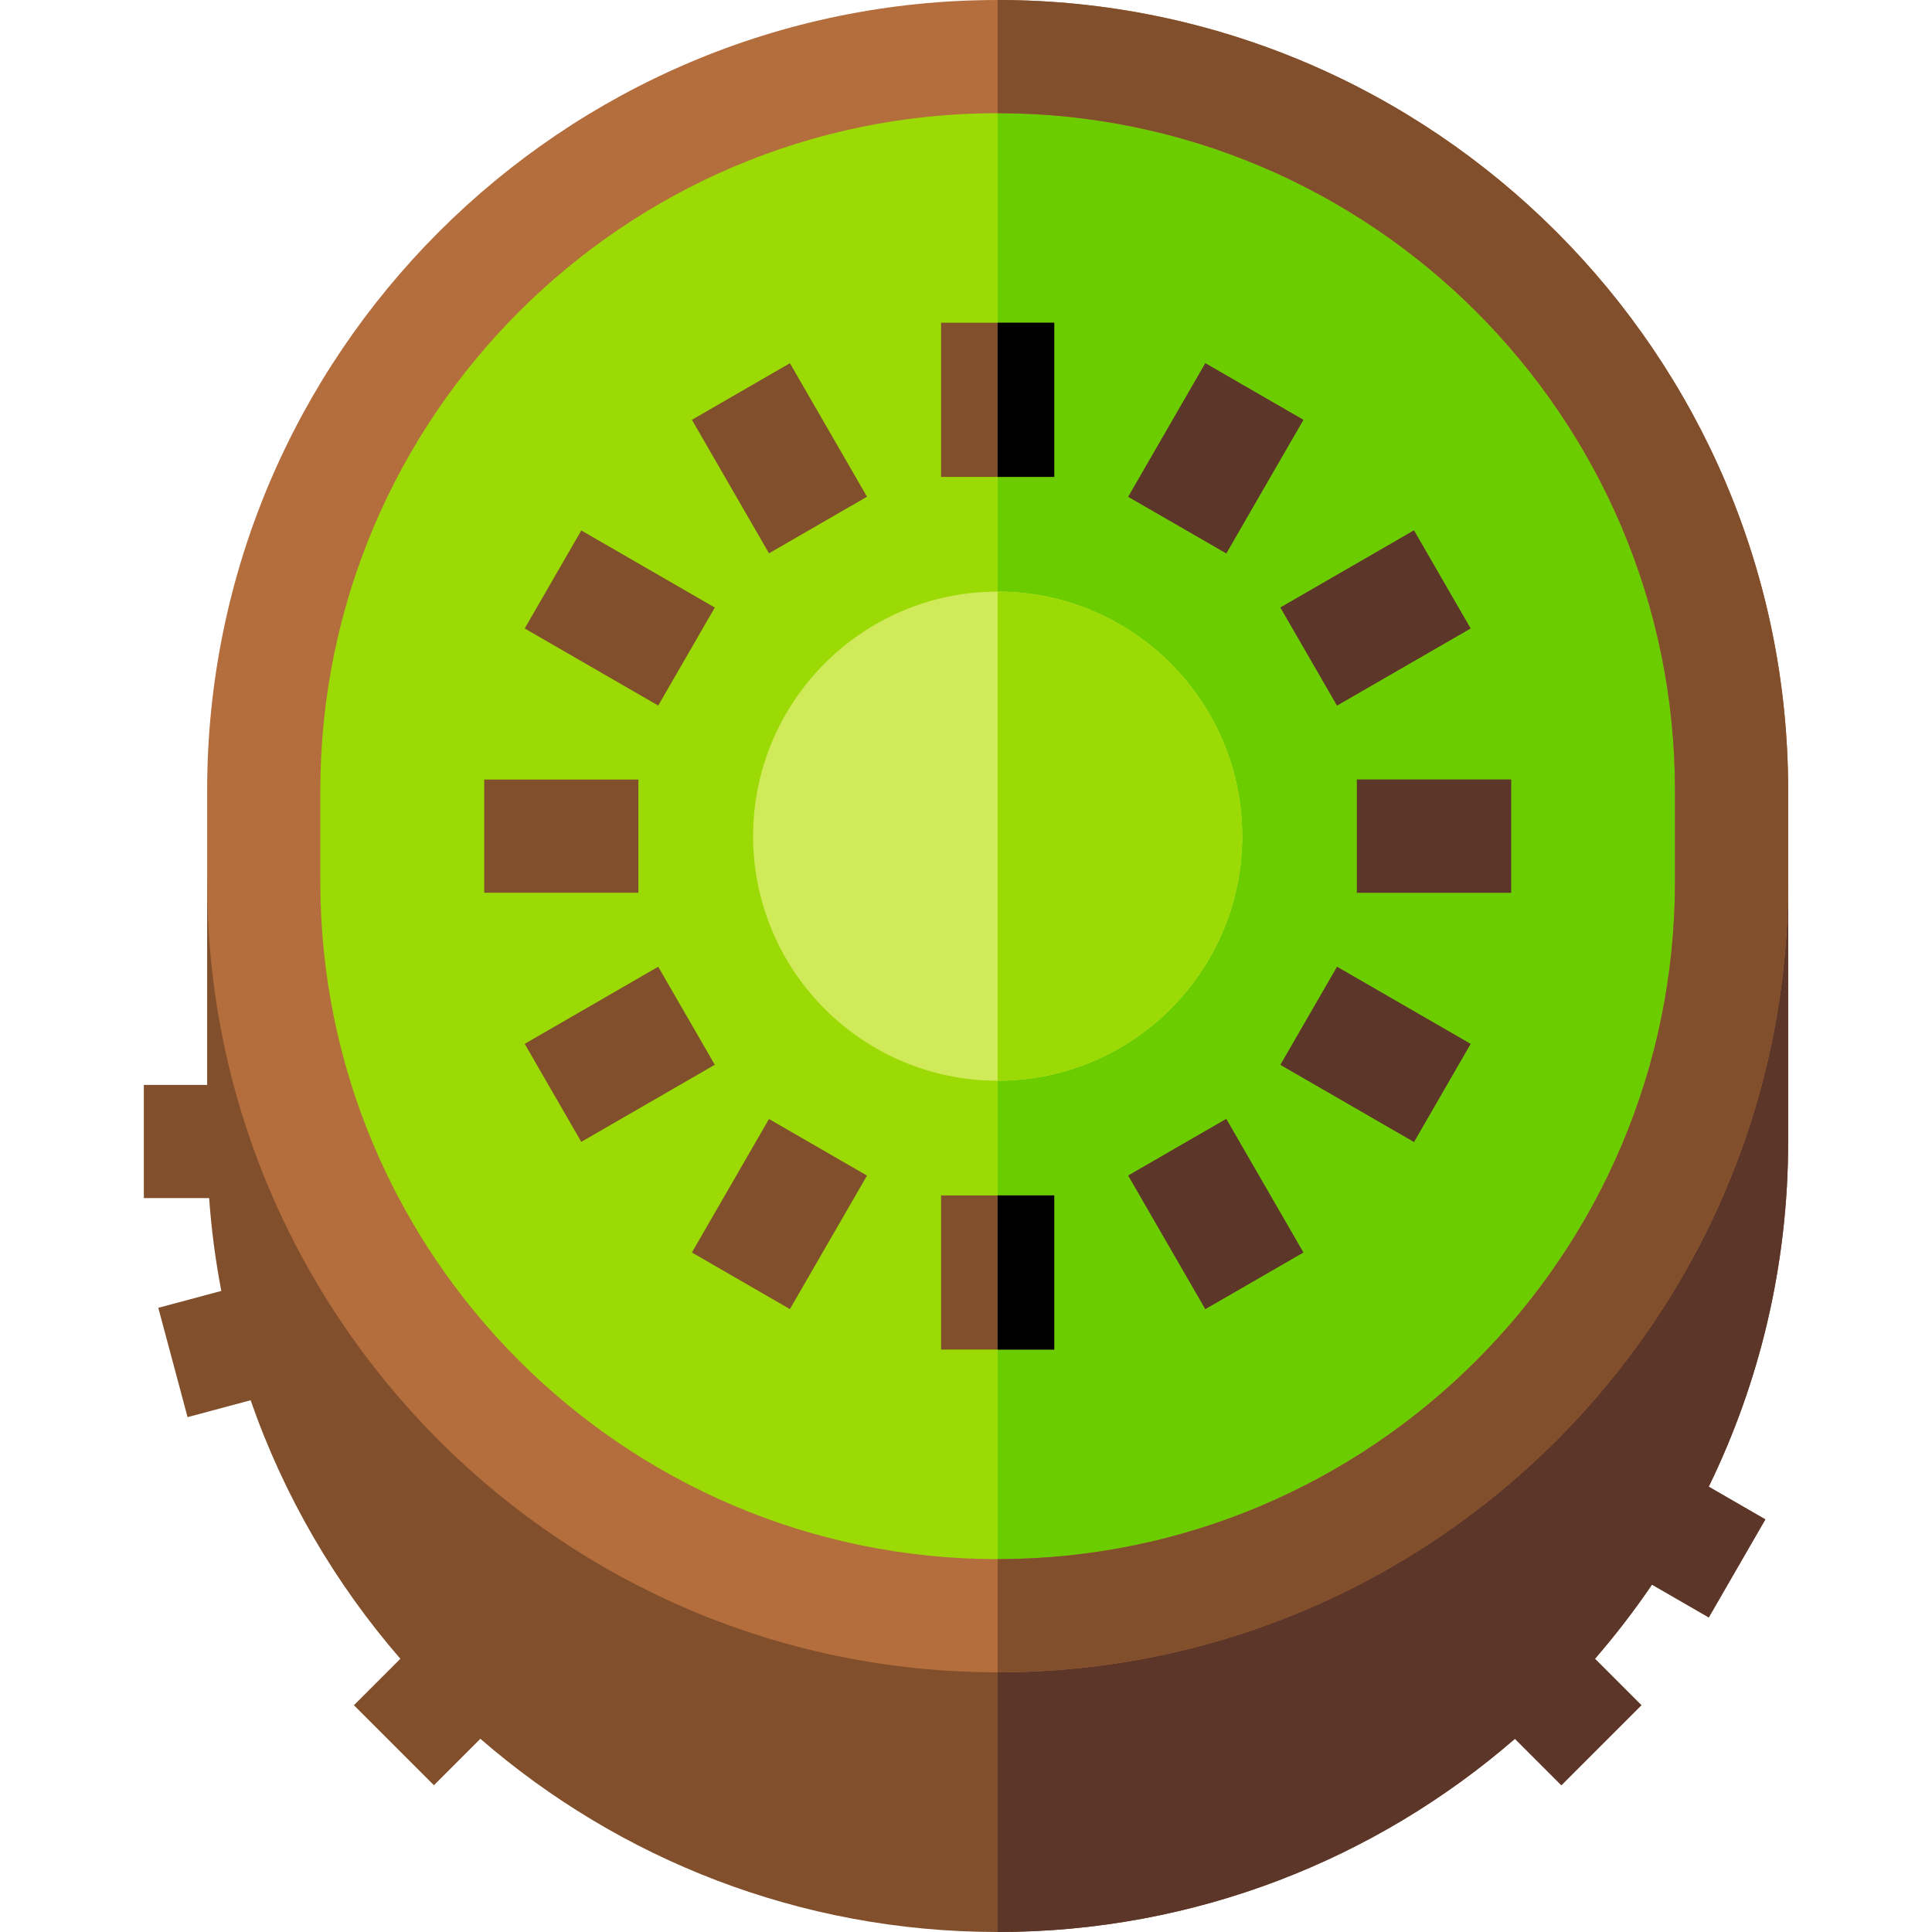
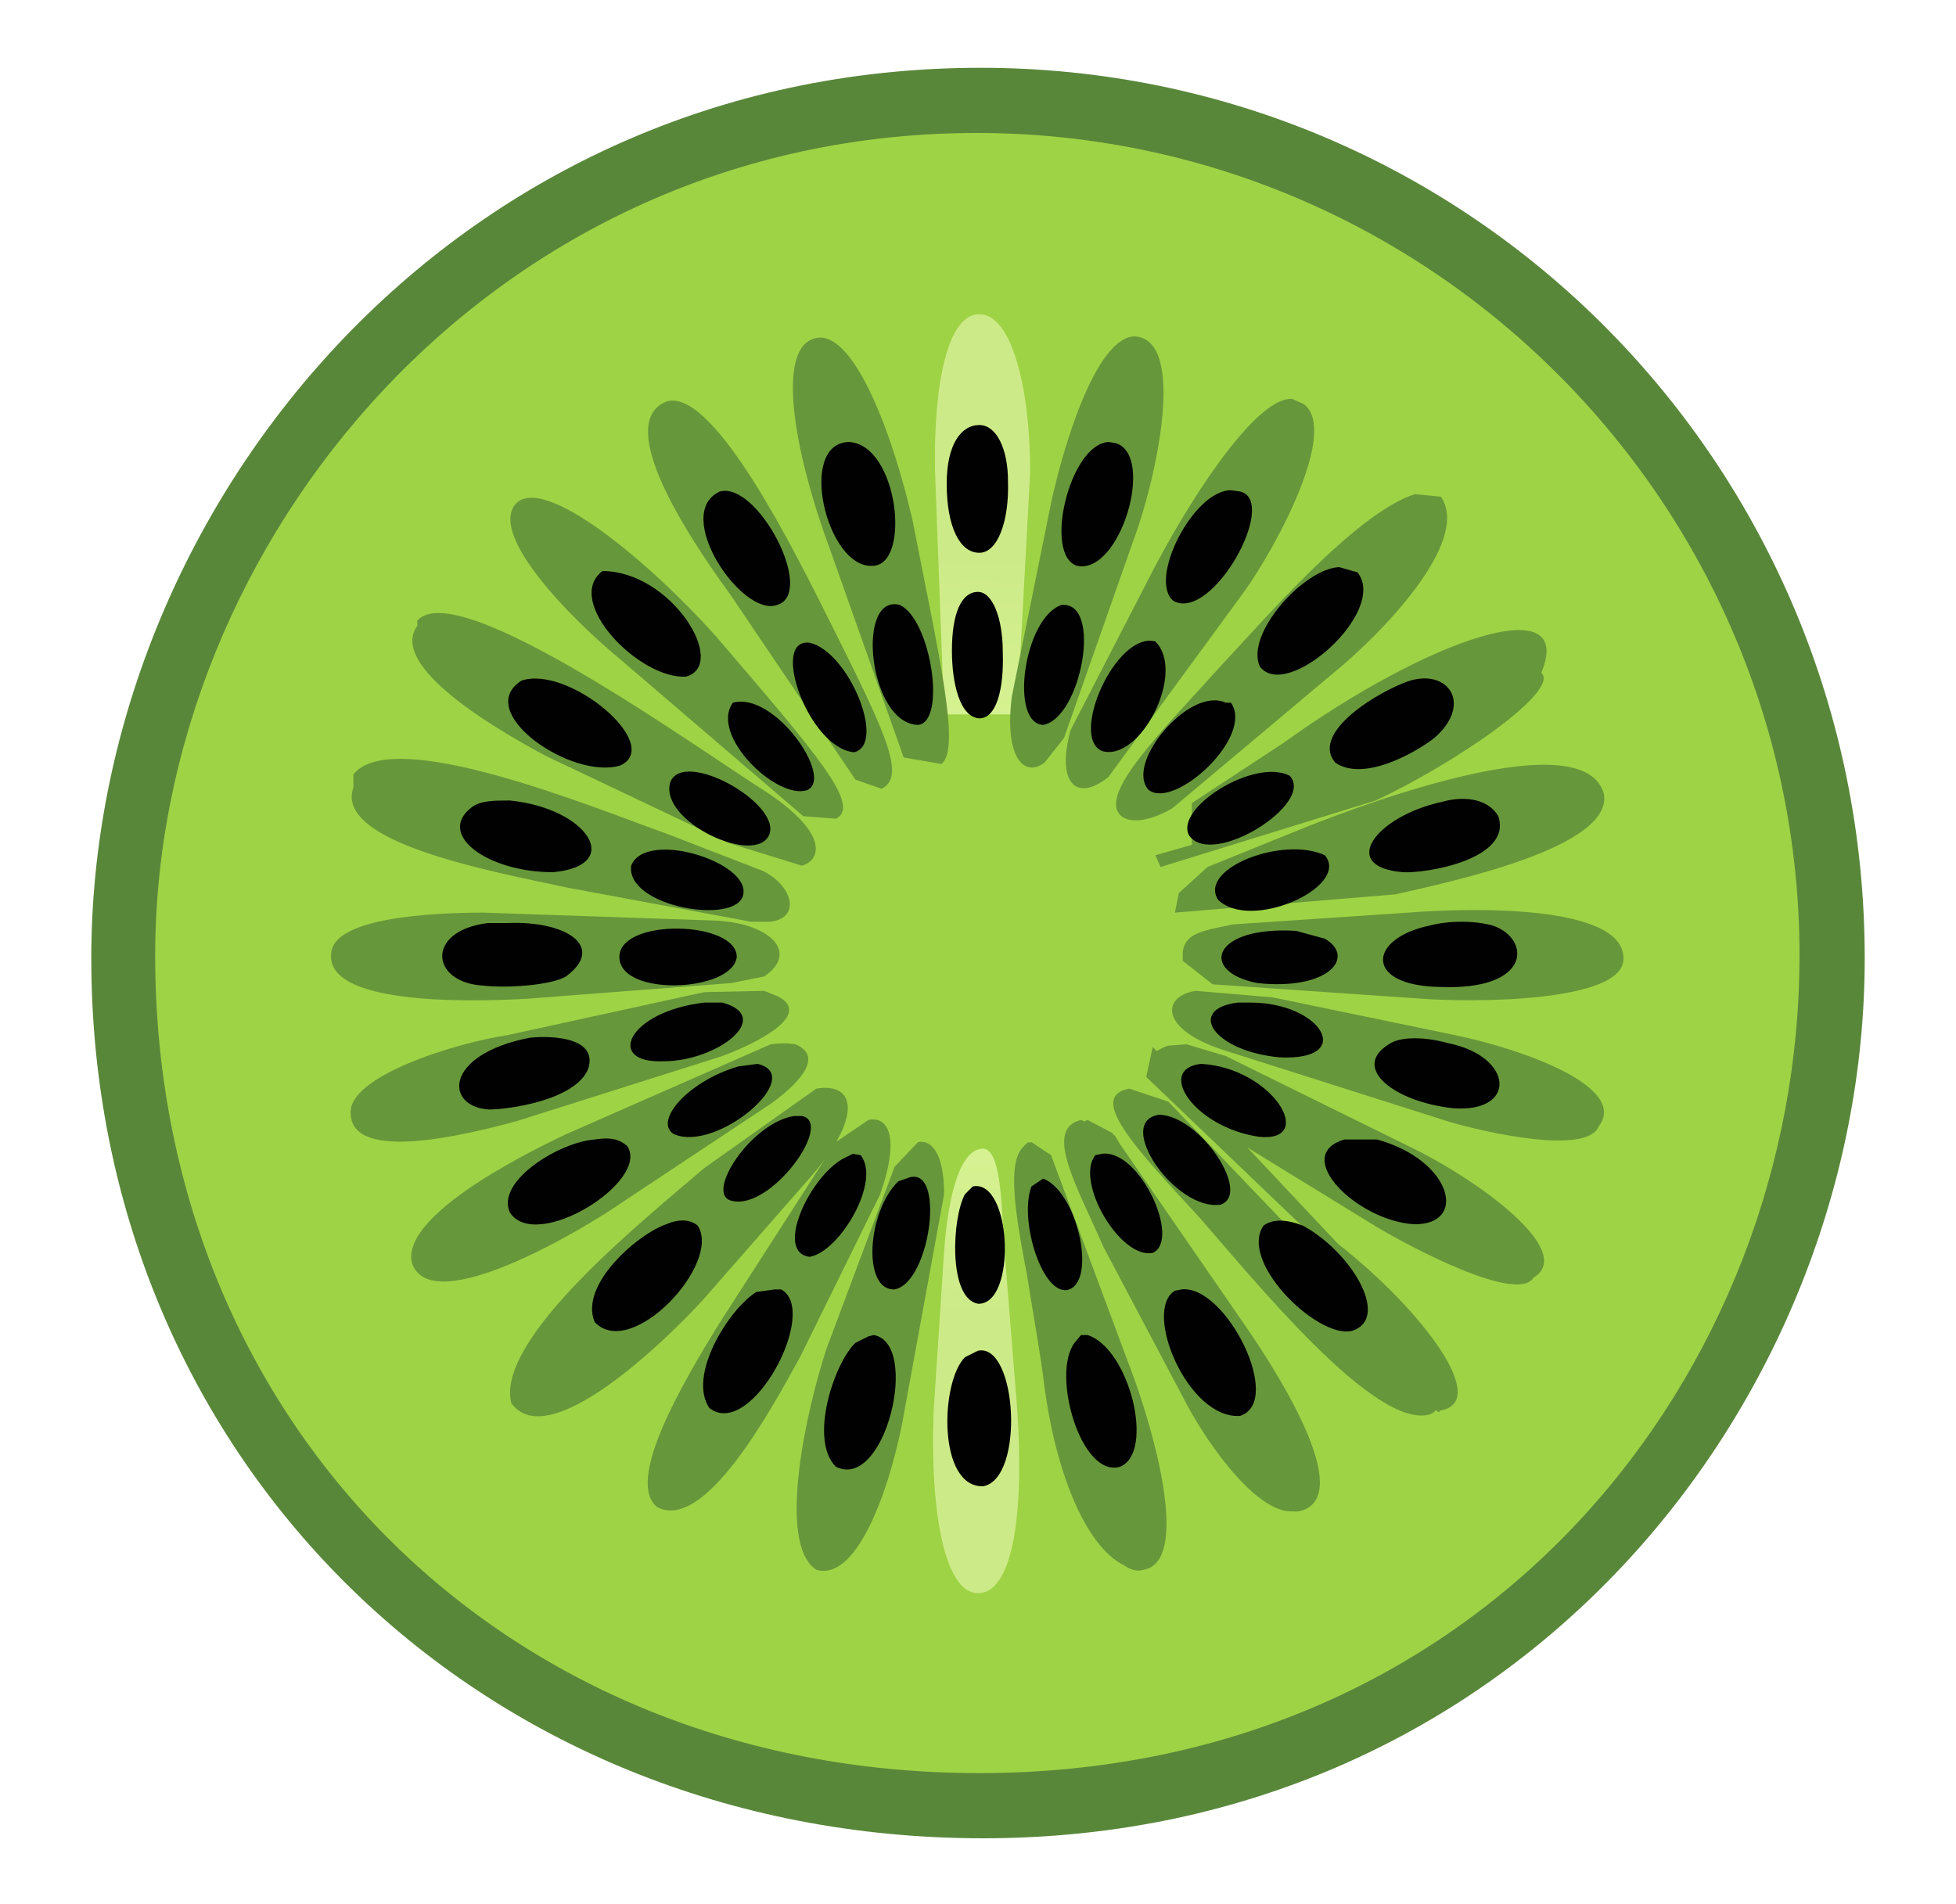
- <svg xmlns="http://www.w3.org/2000/svg" version="1.1" width="512" height="512" x="0" y="0" viewBox="0 0 512.148 512.148" xml:space="preserve">
-   <g>
-     <path fill="#814f2b" d="M474.018 233.754H54.911v53.842h-16.78v30h17.312a209 209 0 0 0 3.224 24.614l-16.706 4.476 7.764 28.979 16.714-4.478c8.826 25.41 22.414 48.612 39.689 68.533l-12.312 12.312 21.213 21.213 12.312-12.312c36.778 31.893 84.737 51.216 137.124 51.216s100.346-19.323 137.123-51.216l12.312 12.312 21.213-21.213-12.312-12.312a211 211 0 0 0 15.119-19.659l15.055 8.692 15-25.98-15.013-8.668c13.484-27.664 21.055-58.719 21.055-91.509z" opacity="1" data-original="#814f2b" />
-     <path fill="#5c3629" d="M474.018 233.754H264.465v278.395c52.387 0 100.346-19.323 137.123-51.216l12.312 12.312 21.213-21.213-12.312-12.312a211 211 0 0 0 15.119-19.659l15.055 8.692 15-25.98-15.013-8.668c13.484-27.664 21.055-58.719 21.055-91.509z" opacity="1" data-original="#5c3629" />
-     <path fill="#9bda05" d="M264.465 15c-107.45 0-194.554 87.104-194.554 194.553v24.201c0 107.449 87.104 194.553 194.553 194.553s194.553-87.104 194.553-194.553v-24.201C459.018 102.104 371.913 15 264.465 15" opacity="1" data-original="#9bda05" />
-     <path fill="#6bcd00" d="M264.465 15v413.308c107.448 0 194.553-87.105 194.553-194.553v-24.201C459.018 102.104 371.913 15 264.465 15" opacity="1" data-original="#6bcd00" />
-     <path fill="#b46e3d" d="M264.465 443.308c-115.548 0-209.554-94.006-209.554-209.554v-24.201C54.911 94.005 148.916 0 264.464 0s209.554 94.005 209.554 209.553v24.201c0 115.548-94.005 209.554-209.553 209.554m0-413.308c-99.006 0-179.554 80.547-179.554 179.553v24.201c0 99.006 80.547 179.554 179.553 179.554h.001c99.006 0 179.553-80.548 179.553-179.554v-24.201C444.018 110.547 363.471 30 264.465 30" opacity="1" data-original="#b46e3d" />
-     <path fill="#814f2b" d="M264.465 0v30c99.006 0 179.553 80.547 179.553 179.553v24.201c0 99.006-80.547 179.554-179.553 179.554v30c115.548 0 209.553-94.006 209.553-209.554v-24.201C474.018 94.005 380.012 0 264.465 0" opacity="1" data-original="#814f2b" />
-     <path fill="#d0ea59" d="M264.465 156.827c-35.746 0-64.827 29.081-64.827 64.826 0 35.746 29.081 64.827 64.827 64.827s64.826-29.081 64.826-64.827-29.081-64.826-64.826-64.826" opacity="1" data-original="#d0ea59" />
-     <path fill="#814f2b" d="M249.465 85.552h30v40.867h-30zM183.418 111.285l25.98-15 20.434 35.391-25.98 15zM139.093 166.598l15-25.98 35.392 20.434-15 25.98zM128.362 206.653h40.867v30h-40.867zM139.092 276.708l35.392-20.434 15 25.98-35.392 20.434zM183.414 332.024l20.434-35.391 25.98 15-20.434 35.39zM249.465 316.888h30v40.867h-30zM299.083 311.623l25.98-15 20.434 35.39-25.98 15zM339.434 282.272l15-25.98 35.392 20.434-15 25.98zM359.699 206.653h40.867v30h-40.867zM339.43 161.043l35.392-20.434 15 25.98-35.392 20.434zM299.088 131.685l20.433-35.39 25.98 15-20.433 35.39z" opacity="1" data-original="#814f2b" />
-     <path fill="#5c3629" d="m299.083 311.623 25.98-15 20.434 35.39-25.98 15zM339.434 282.272l15-25.98 35.392 20.434-15 25.98zM359.699 206.653h40.867v30h-40.867zM339.43 161.043l35.392-20.434 15 25.98-35.392 20.434zM299.088 131.685l20.433-35.39 25.98 15-20.433 35.39z" opacity="1" data-original="#5c3629" />
-     <path fill="#9bda05" d="M329.291 221.653c0-35.745-29.081-64.826-64.826-64.826V286.48c35.745 0 64.826-29.081 64.826-64.827" opacity="1" data-original="#9bda05" />
-     <g fill="#5c3629">
-       <path d="M264.465 85.552h15v40.867h-15zM264.465 316.888h15v40.867h-15z" fill="#000000" opacity="1" data-original="#000000" />
-     </g>
-   </g>
+ <svg xmlns="http://www.w3.org/2000/svg" viewBox="0 0 150 146">
+   <style type="text/css">.cls-0 {fill:#F4F4F4;}
+ .cls-1 {fill:#59873A;}
+ .cls-2 {fill:#9ED345;}
+ .cls-3 {fill:url(#SVGID_1_);}
+ .cls-4 {fill:#67973B;}
+ .cls-5 {fill:#010101;}</style>
+   <path class="cls-1" d="m143 73.5c0 34-26.7 67.5-67.6 67.5-39.1 0-68.4-29.6-68.4-67.5 0-34.5 27.7-68.3 68.2-68.3 37.7 0 67.8 30.6 67.8 68.3z" />
+   <path class="cls-2" d="m138 73.3c0 31.9-24 62.7-62.9 62.7-36.8 0-63.2-27.3-63.2-62.7 0-31.8 25.9-63.1 63-63.1 34.8 0 63.1 28.4 63.1 63.1z" />
+   <radialGradient id="SVGID_1_" cx="75.04" cy="76.2" r="29.49" gradientTransform="matrix(1 0 0 -1 0 148)" gradientUnits="userSpaceOnUse">
+     <stop stop-color="#E0FB9D" offset="0" />
+     <stop stop-color="#CDEA88" offset="1" />
+   </radialGradient>
+   <path class="cls-3" d="m75.1 24.1c-2.4 0-3.5 5.2-3.4 11.9l0.7 18.8h5.6l1-18.6c0-6.4-1.4-12.1-3.9-12.1zm0.3 64c-1.8 0-2.7 3.7-3 7.9l-0.8 12.2c-0.3 8 0.9 14 3.4 14s3.6-5.4 3-14.2l-1-12.5c-0.2-3.6-0.3-7.3-1.6-7.4z" />
+   <path class="cls-4" d="m62.8 25.9c-3.4 0.3-2 8.5 0.8 16.1l5.7 16.1 2.9 0.5c1.5-1.2-0.2-8.3-2.2-18.6-1.5-6.6-4.4-14.3-7.2-14.1zm16.3 61.7c-2.4 0.7-1.2 6.1 0.8 15.8 2.5 13.2 5.8 17.7 7.8 17 3.1-0.5 1.6-8.1-0.7-14.6l-6.4-17.2-1.5-1zm-28-56.8c-3.7 1.5 0.6 8.9 4.9 14.8l9.6 14.2 2 0.7c2.1-1 0-4.9-5-14.9-2.3-4.5-8.1-15.9-11.5-14.8zm32.3 55.1c-2.3 0.9-0.1 4.9 4.9 14.9 5.5 11.2 9.5 15.6 11.4 15.1 3.9-1-0.5-8.9-4.4-14.5l-10-14.5-1.9-1zm-43.9-47.2c-1.9 2.4 4.1 8.6 8.1 11.9l14 12 2.5 0.2c2-1-1.5-5-9.2-14-5-5.6-13.3-12.6-15.4-10.1zm48.9 41.6-0.5 2.3 11.7 11.2c4.9 4.4 10.7 15.7 10.8 14.4 4-0.6-1.3-7.7-7.8-12.8l-14.2-15.1zm-56.4-32.3c-2.1 2.9 5 7.4 9.9 10l14.1 6.7 5.5 1.7c1.4-0.4 2.2-2.4-2.8-5.7-5.1-3.2-23.6-16.6-26.7-13.1v0.4zm59.4 16.8-2.8 0.8 0.4 0.9 16.5-5.1c6-2.8 14.2-8.4 12.7-9.8 2.7-6.5-8.7-2.6-19.8 5.4l-7 4.6v3.2zm-64.3-4.4c-1.5 4.2 10.4 6.4 16.5 7.7l14 2.6h1.4c2.4-0.2 1.9-2.7-0.5-3.9l-7.5-2.9c-5.6-2-20.9-8.3-23.9-4.5v1zm63.3 8.1-0.3 1.5 16.9-1.4c4.4-1 16.7-3.6 16-7.7-1.5-5.5-18 0.6-23 2.6l-7.4 3-2.2 2zm-65 4.6c-0.5 3.9 10 3.8 15.1 3.5l15.6-1.2 2.5-0.5c2.8-1.9 0.3-4.2-4-4.3l-17.5-0.6c-4.1 0-11.5 0.4-11.7 3.1zm65.3-0.1v0.7l2.3 1.8 16 1.1c3.9 0.3 15.6 0.3 15.5-3.1 0-4.1-11.5-3.9-16.5-3.5l-13.4 0.9c-2.5 0.5-3.7 0.7-3.9 2.1zm1 3c-2.6 0.4-2.8 2.9 2 4.5l17.3 5.5c3 0.9 10.7 2.6 11.6 0.4 2.3-3-5.7-5.9-11-7l-14-2.9-5.9-0.5zm-33.1 0-4.6 0.1-15.1 3.3c-4 0.6-12.4 3.2-12 6.1 0.2 3.7 9 1.5 12.7 0.5l15.8-5c3.7-1.4 6.7-3.4 4.2-4.6l-1-0.4zm0.5 4.1-15.7 6.9c-3.8 1.8-12.7 6.4-11.8 9.9 1.5 4.3 13-2.5 16.3-4.8l11.3-7.5c2.7-2 3.7-3.7 1.8-4.5-0.6-0.1-1.1-0.1-1.9 0zm31.9 0-1.4 0.1c-2.4 0.8-2.1 2.6 3.1 6l12.7 7.8c2.8 1.7 11 6 12.2 4 3.3-2-4.2-7.5-9.6-10.1l-14-6.9-3-0.9zm-28.4 3.4-8.6 6.1c-4.4 3.8-16 13-14.8 18 2.8 4 11.8-4.7 14.8-8l8.4-9.6c3.7-4.4 3.2-7 0.2-6.5zm24 0c-3.2 0.6 0.3 4.4 5.4 9.9 4.2 4.8 13.4 16.2 17.6 15.1 3-1-4.7-8.5-9-12.5l-11-11.5-3-1zm-20 2.4-2.5 1.7-9 14c-2.7 4.4-7.2 12-4.7 14 3.6 1.9 8.6-7.2 11-11.6l6.1-12.4c1.6-4.6 0.5-6-0.9-5.7zm16.3 0c-2.9 0.7-0.3 5.1 1.7 9.7l6.4 12.1c1.7 3.2 5.6 8.7 8.4 8.2 3.1-1.3-1.9-9.3-4.8-13.4l-9.1-15.4-2.6-1.2zm-12.5 1.7-1.8 1.9-5.2 13.9c-1.5 4.5-3.9 15-0.8 17 3.3 1 5.9-7 6.8-12.4l3-16.4c0-3.2-1-4.2-2-4zm8.5 0c-2.2 1 0.2 11.4 1.1 18 1 8.5 4.1 14.8 7.6 14.8 3.3-1-0.1-10.8-1.2-14.9l-5.8-16.6-1.7-1.3zm8.1-61.8c-3 0.1-5.5 8.6-6.4 12.8l-3 14.8c-0.6 4.6 0.9 6.3 2.5 5.1l1.5-1.9 5.3-15.1c1.7-4.5 4.2-15.5 0.1-15.7zm12.1 4.8c-2.5-0.2-7.1 6.4-10.5 12.8l-6.5 12.6c-1.1 4 0.4 5.6 2.9 3.6l10.4-14.2c2.7-3.8 7.2-12.4 4.6-14.4l-0.9-0.4zm9.4 7.3c-4.6 1.5-11.6 9.7-14.9 13.2-4.5 5-9.5 9.9-7.6 11.5 0.6 0.5 2 0.5 3.9-0.6l12.5-10.5c3.2-2.6 10.5-9.9 8.1-13.4l-2-0.2z" />
+   <path class="cls-5" d="m75.1 32.6c-1.4 0-2.5 1.5-2.5 4.5 0 3.3 1 5.3 2.5 5.3 1.4 0 2.3-2.4 2.2-5.5 0-2.5-0.9-4.3-2.2-4.3zm-0.1 12.8c-1.3 0-2 1.7-2 4.5 0 2.5 0.6 5.1 2.1 5.2 1.3 0 1.9-2.2 1.8-5.1 0-2.6-0.8-4.6-1.9-4.6zm-9.9-11.5c-4 0.1-1.7 9.7 1.8 9.5 3 0 2-9.3-1.8-9.5zm19.9 0c-3 0.2-5 8.7-2.4 9.5 3.3 0.7 6-8.4 3-9.4l-0.6-0.1zm-29.8 3.8c-3.7 1.7 1.7 9.7 4.4 8.7 3-0.9-1.5-9.5-4.4-8.7zm39.2-0.1c-2.9 0-6.4 6.9-4.4 8.5 3 1.6 8.1-7.7 5.1-8.4l-0.7-0.1zm-48.2 6.2c-3 2.3 2.8 8.3 6.4 8.1 3.3-0.9-1.1-8.1-6.4-8.1zm56.5-0.3c-2.7 0.1-7.2 5.1-6.1 7.6 2 2.8 9.9-4.2 7.5-7.2l-1.4-0.4zm-37.2 14.2c2.5-0.6-0.4-7.7-3.4-8.4-3.1-0.4-0.1 8.1 3.4 8.4zm19-0.1c2.9 0.9 6.5-6 4.1-8.4-3-0.8-6.6 7.3-4.1 8.4zm-15.5-11.2c-3.4-0.9-2.4 9.1 1.4 9.2 2.2-0.2 1-8.1-1.4-9.2zm12.4 0c-2.9 1-4 9.1-1.4 9.2 2.9-0.5 4.6-9.5 1.4-9.2zm-25.2 7.5c-1.8 2.5 3.4 7.5 5.7 6.7 2.1-0.9-2.5-7.6-5.7-6.7zm37.8 0c-2.8-1.3-7.8 4.7-5.9 6.7 2 1.5 8.1-4.1 6.3-6.7h-0.4zm-54-1.7c-3.8 2.4 3.9 7.7 7.6 6.5 3.3-1.6-4-7.7-7.6-6.5zm67.6 0.2c-2.7 1.1-7 4-5.2 6.1 2.2 1.5 6.2-0.8 7.6-1.9 3.1-2.7 0.9-5.6-2.4-4.2zm-56.2 7.6c-0.9 3 6.6 6.5 7.6 4 0.9-2.4-6.6-6.6-7.6-4zm47.5-0.5c-2.7-1.4-8.9 2.5-7.7 4.6 1.8 2.5 9.7-2.5 7.7-4.6zm-62.7 2.4c-2.8 2.1 1.2 5 6.2 5 5.5-0.5 2.7-4.9-3.3-5.5-1.2 0-2.2 0-2.9 0.5zm74.4-0.4c-5.1 1.1-8 5-3 5.4 1.8 0.1 8.4-1 7.3-4.3-0.9-1.5-2.9-1.5-4.3-1.1zm-62.2 4.9c-0.4 3.2 8.2 4.6 8.6 2.2 0.5-2.5-7.5-5-8.6-2.2zm53.2-0.8c-3.2-1.5-9.7 1-8.2 3.4 2.5 2.5 10.2-1 8.2-3.4zm-64.2 5.2c-4.8 0.6-4.4 4.6-0.3 4.8 1.6 0.2 5.1 0 6.3-0.7 3.1-2.3 0-4.3-4.5-4.1h-1.5zm72.2 0.2c-4.7 1-5 4.6 0.8 4.7 7.1 0.3 7-3.7 4.1-4.7-1.4-0.4-3.4-0.4-4.9 0zm-62.1 2.4c0 3.1 8.7 2.7 9 0 0-2.8-9-3-9 0zm51.9-2c-6.4-0.4-7.5 3.1-3 4 5.5 0.6 7.6-2 5.2-3.4l-2.2-0.6zm-45.4 5.5c-5.9 0.7-7.6 4.7-3.1 4.5 4.1 0 8.5-3.4 4.5-4.5h-1.4zm40.9 0c-3.9 0.5-1.9 3.7 3.2 4.2 5.9 0.3 3.3-4.2-2.2-4.2h-1zm-54.3 2.7c-6.6 1.3-6.5 5.3-3.1 5.5 1.5 0 6.6-0.7 7.6-3.1 0.8-2.4-2.7-2.6-4.5-2.4zm65.9 0.5c-2.9 1.8 0.4 4.4 4.9 4.9 5 0.4 4.7-4-0.4-5-1.4-0.4-3.5-0.6-4.5 0.1zm-49.9 1.7c-4 1.2-6.5 4.3-4.9 5.2 3.3 1.4 10.2-4.5 6.4-5.4l-1.5 0.2zm35.5-0.2c-3.5 0.4-0.5 4.9 4.5 5.6 4.4 0.4 1-5.3-4.5-5.6zm-46.5 5.8c-2.7 0.2-7.6 3.2-6.5 5.6 2 3.1 10.8-2.4 9-5.1-0.6-0.5-1.2-0.7-2.5-0.5zm57.5 0c-4.1 1.2 0.9 6.2 5.3 6.5 4.2 0.1 3-4.9-2.8-6.5h-2.5zm-42.2-1.8c-3.3 0.5-6.9 6-4.8 6.5 3 0.8 7.9-6 5.4-6.5h-0.6zm28-0.1c-3.5 0.5 1.2 7.4 4.7 6.9 2.4-0.8-1.5-6.8-4.7-6.9zm-37.8 8.4c-2.1 0.7-6.7 4.6-5.5 7.5 2.8 3 9.8-4.5 7.9-7.4-0.6-0.5-1.5-0.5-2.4-0.1zm45.8 0.1c-2 2.9 4.6 9.1 7 8 2.6-1.1-0.3-6-4-8-1.3-0.5-2.3-0.5-3 0zm-32.3-5.1c-2.6 1.5-5.2 7.2-2.5 7.5 2.3-0.4 5.5-5.8 3.9-7.8l-0.6-0.1-0.8 0.4zm19.4-0.3c-1.6 2 1.9 8 4.4 7.5 2.2-1-1-8-3.9-7.6l-0.5 0.1zm-15.1 2c-2.4 2.3-2.8 8.4-0.3 8.3 2.8-0.5 4-9.9 0.9-8.5l-0.6 0.2zm10.2 0.4c-1 2.6 0.9 8.6 2.9 7.9 2.1-0.8 0.6-7.5-2-8.5l-0.9 0.6zm-21.1 8.1c-2.1 1.3-5.3 6.4-3.6 8.9 3.2 2.5 8.5-7.5 5.5-9.1h-0.5l-1.4 0.2zm32.1-0.1c-2.5 1.5 1 9.9 5 9.6 3.4-1.1-1.1-10.1-4.5-9.7l-0.5 0.1zm-24.5 4c-1.6 1.5-3.6 7.4-1.5 9.5 3.8 1.9 6.5-9.5 2.9-10.1l-0.4 0.1-1 0.5zm16.8 0c-1.8 2.4 0.5 10.4 3.5 9.5 2.7-1.1 0.7-9.1-2.5-10.1h-0.5l-0.5 0.6zm-8.4-11.4c-1 1.8-1.3 8 1 8.4 3 0.1 2.6-9.6-0.4-9l-0.6 0.6zm0 12.5c-1.9 1.9-2.1 10 1.4 9.9 3.2-0.6 2.6-11-0.4-10.4l-1 0.5z" />
</svg>
